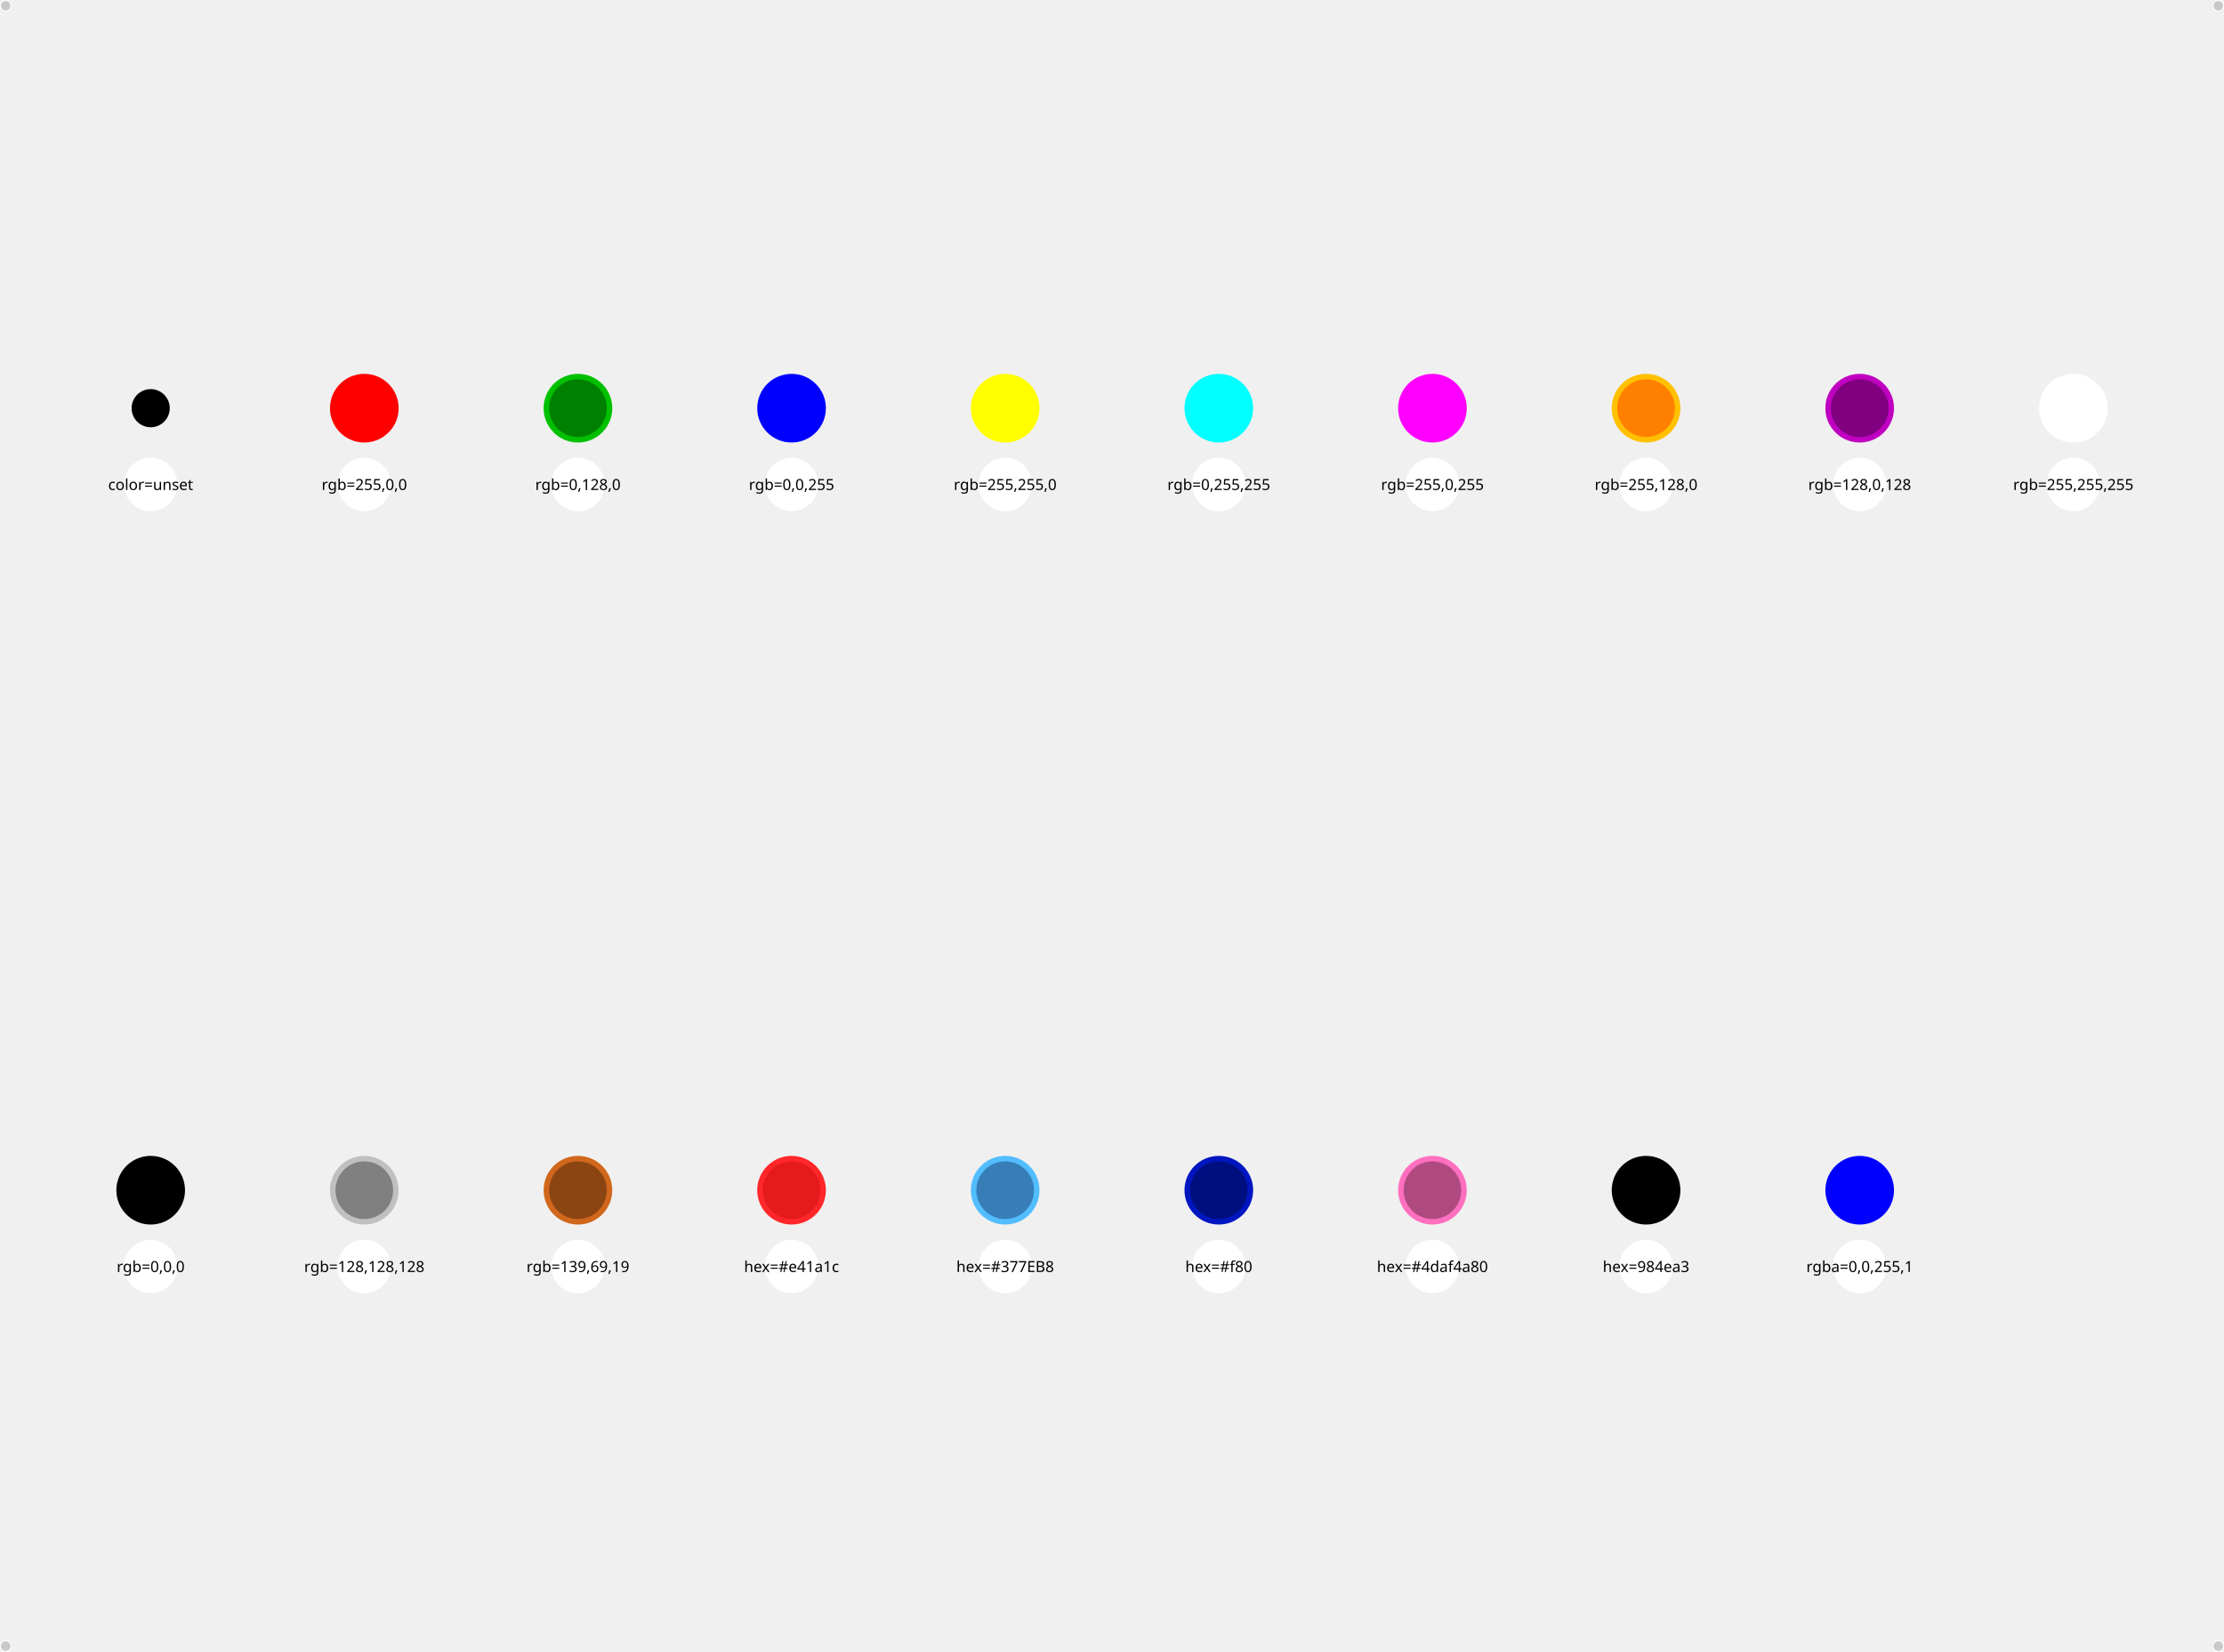
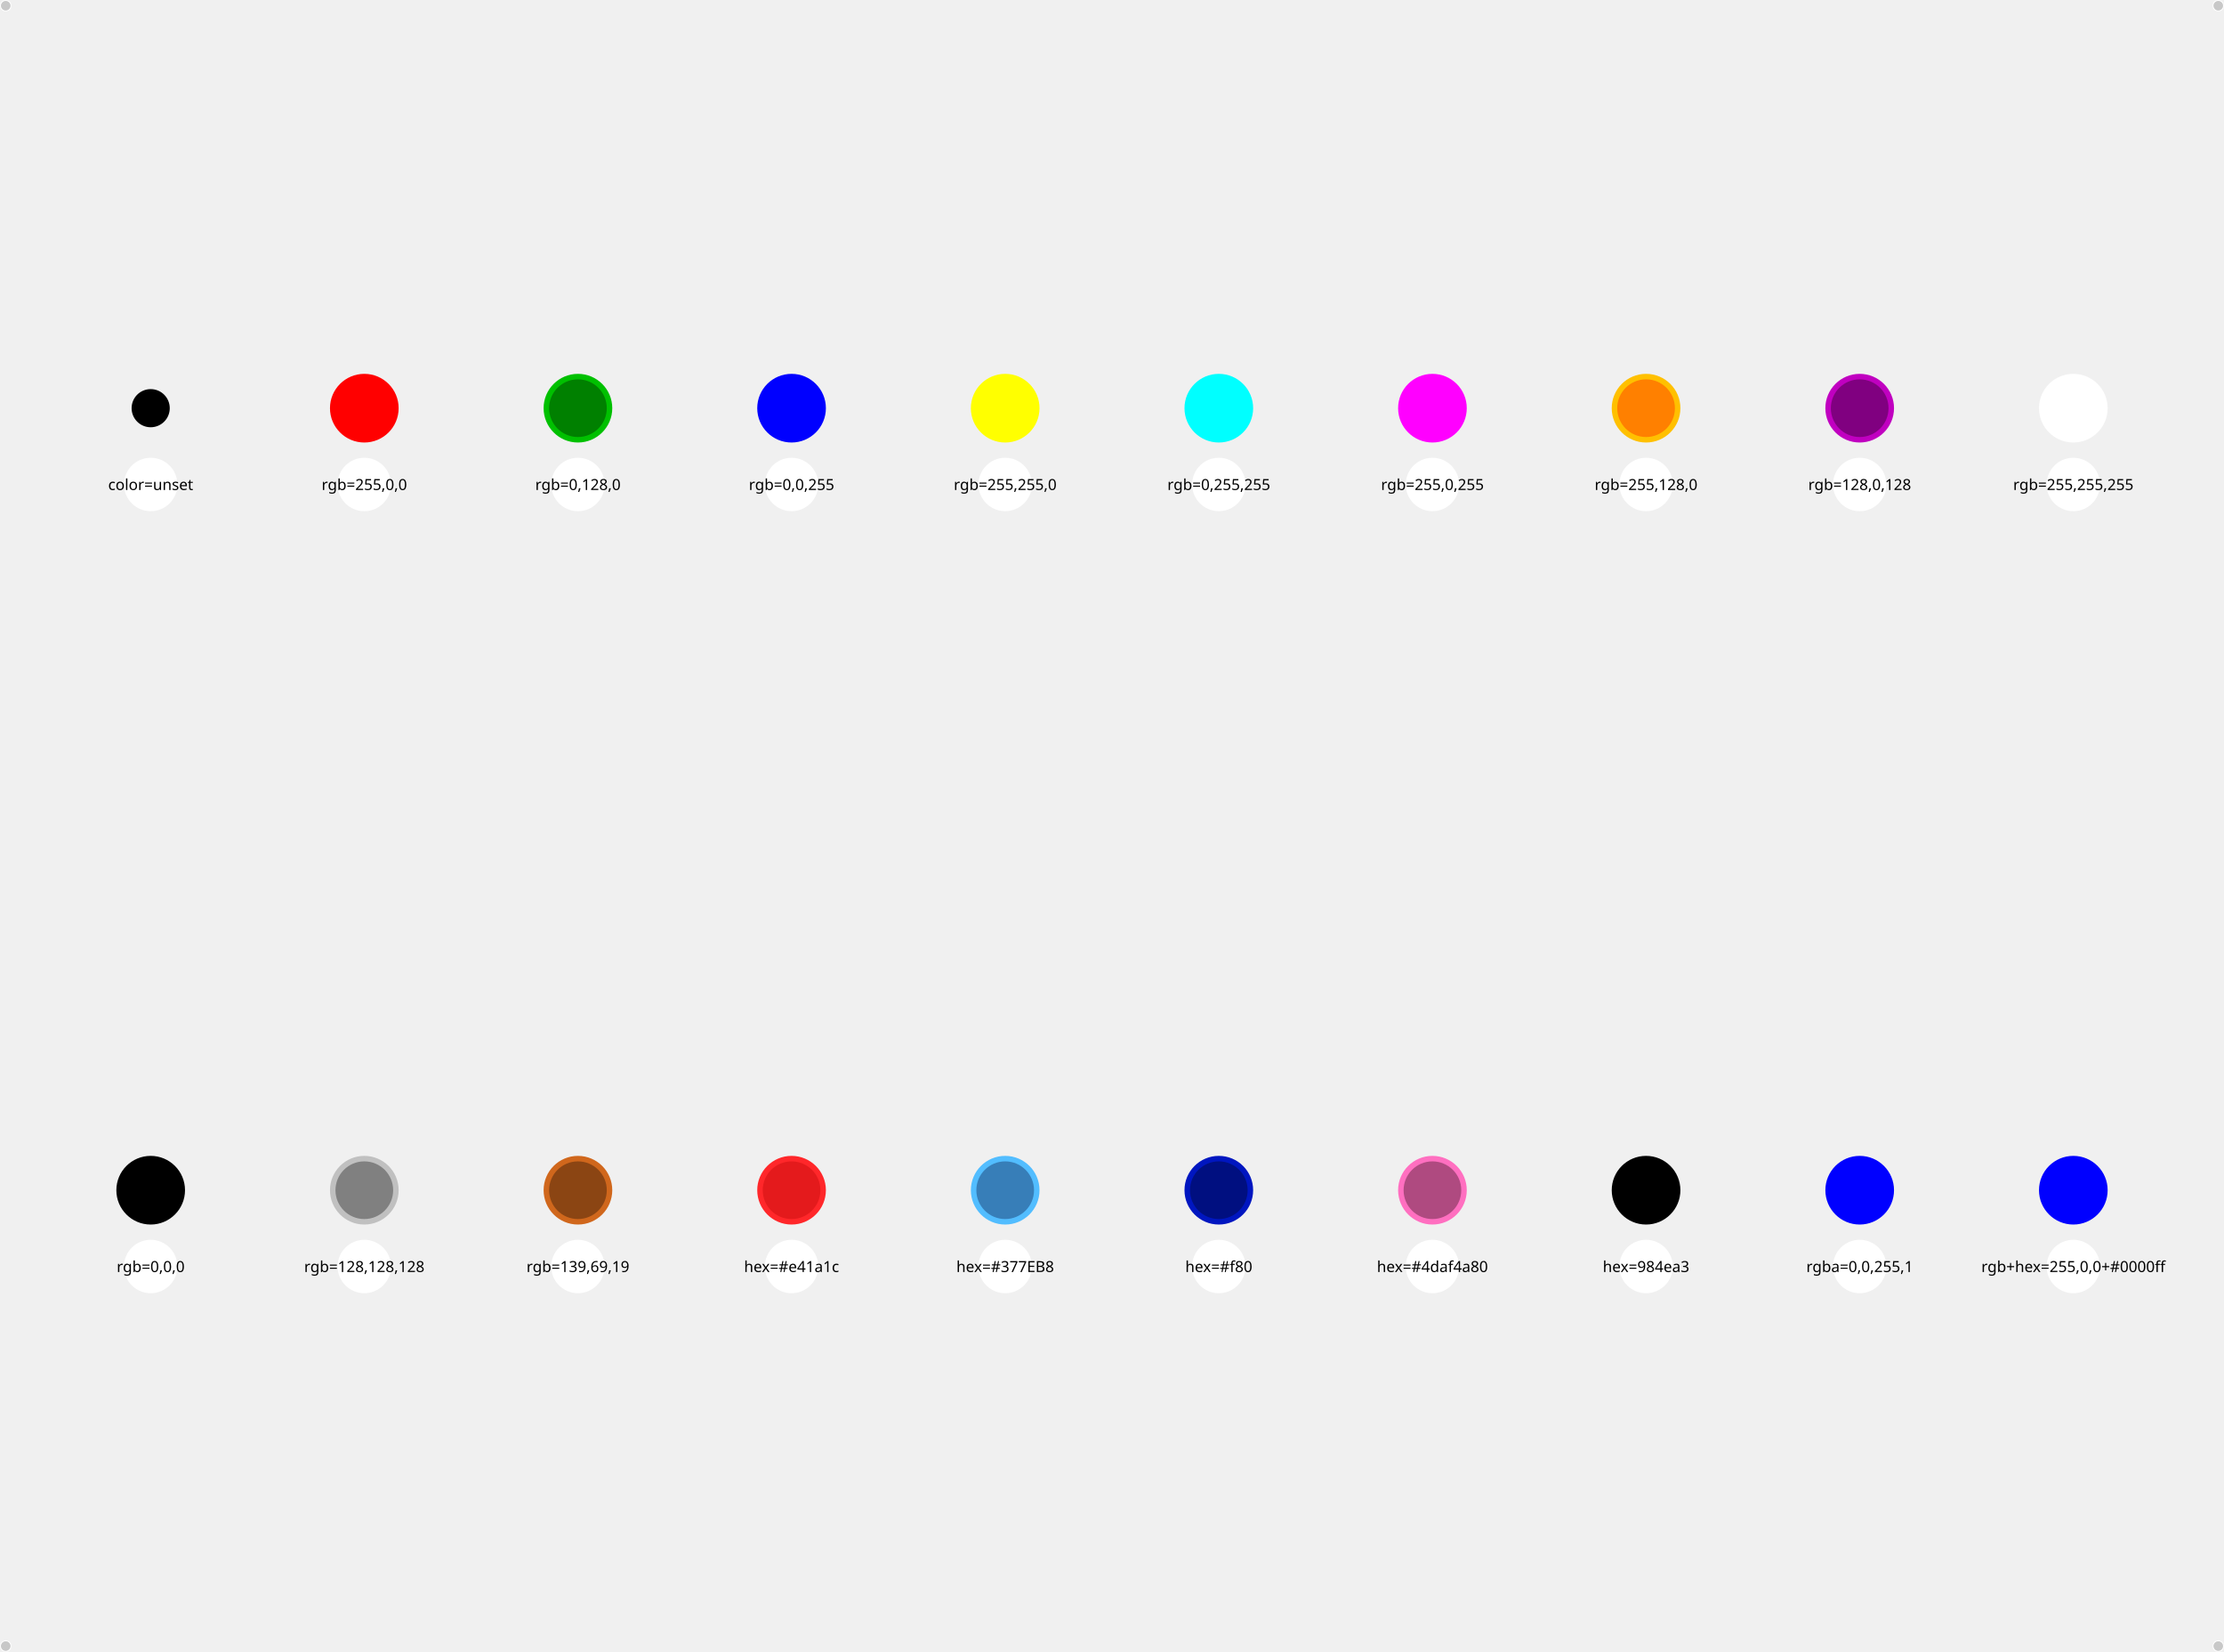
<svg xmlns="http://www.w3.org/2000/svg" contentScriptType="text/ecmascript" width="1166.0" zoomAndPan="magnify" contentStyleType="text/css" viewBox="17 -883 1166 866" height="866.0" preserveAspectRatio="xMidYMid meet" version="1.1">
  <g id="nodes">
    <circle fill-opacity="1.0" fill="#ff0000" r="16.56" cx="208.0" class="id_fill-red" cy="-669.0" stroke="#ff0000" stroke-opacity="1.0" stroke-width="2.88" />
    <circle fill-opacity="1.0" fill="#008000" r="16.56" cx="320.0" class="id_fill-green" cy="-669.0" stroke="#00c000" stroke-opacity="1.0" stroke-width="2.88" />
    <circle fill-opacity="1.0" fill="#0000ff" r="16.56" cx="432.0" class="id_fill-blue" cy="-669.0" stroke="#0000ff" stroke-opacity="1.0" stroke-width="2.88" />
    <circle fill-opacity="1.0" fill="#ffff00" r="16.56" cx="544.0" class="id_fill-yellow" cy="-669.0" stroke="#ffff00" stroke-opacity="1.0" stroke-width="2.88" />
    <circle fill-opacity="1.0" fill="#00ffff" r="16.56" cx="656.0" class="id_fill-cyan" cy="-669.0" stroke="#00ffff" stroke-opacity="1.0" stroke-width="2.88" />
    <circle fill-opacity="1.0" fill="#ff00ff" r="16.56" cx="768.0" class="id_fill-magenta" cy="-669.0" stroke="#ff00ff" stroke-opacity="1.0" stroke-width="2.88" />
    <circle fill-opacity="1.0" fill="#ff8000" r="16.56" cx="880.0" class="id_fill-orange" cy="-669.0" stroke="#ffc000" stroke-opacity="1.0" stroke-width="2.88" />
    <circle fill-opacity="1.0" fill="#800080" r="16.56" cx="992.0" class="id_fill-purple" cy="-669.0" stroke="#c000c0" stroke-opacity="1.0" stroke-width="2.88" />
    <circle fill-opacity="1.0" fill="#ffffff" r="16.56" cx="1104.0" class="id_fill-white" cy="-669.0" stroke="#ffffff" stroke-opacity="1.0" stroke-width="2.88" />
    <circle fill-opacity="1.0" fill="#000000" r="16.56" cx="96.0" class="id_fill-black" cy="-259.0" stroke="#000000" stroke-opacity="1.0" stroke-width="2.88" />
    <circle fill-opacity="1.0" fill="#808080" r="16.56" cx="208.0" class="id_fill-gray" cy="-259.0" stroke="#c0c0c0" stroke-opacity="1.0" stroke-width="2.88" />
    <circle fill-opacity="1.0" fill="#8b4513" r="16.56" cx="320.0" class="id_fill-brown" cy="-259.0" stroke="#d0671c" stroke-opacity="1.0" stroke-width="2.88" />
    <circle fill-opacity="1.0" fill="#e41a1c" r="16.56" cx="432.0" class="id_color-hex-lower" cy="-259.0" stroke="#ff272a" stroke-opacity="1.0" stroke-width="2.88" />
    <circle fill-opacity="1.0" fill="#377eb8" r="16.56" cx="544.0" class="id_color-hex-upper" cy="-259.0" stroke="#52bdff" stroke-opacity="1.0" stroke-width="2.88" />
    <circle fill-opacity="1.0" fill="#000f80" r="16.56" cx="656.0" class="id_color-hex-short" cy="-259.0" stroke="#0016c0" stroke-opacity="1.0" stroke-width="2.88" />
    <circle fill-opacity="1.0" fill="#af4a80" r="16.56" cx="768.0" class="id_color-hex-alpha" cy="-259.0" stroke="#ff6fc0" stroke-opacity="1.0" stroke-width="2.88" />
    <circle fill-opacity="1.0" fill="#000000" r="16.56" cx="880.0" class="id_color-hex-nohash" cy="-259.0" stroke="#000000" stroke-opacity="1.0" stroke-width="2.88" />
    <circle fill-opacity="1.0" fill="#0000ff" r="16.56" cx="992.0" class="id_color-rgb-a-1" cy="-259.0" stroke="#0000ff" stroke-opacity="1.0" stroke-width="2.88" />
+     <circle fill-opacity="1.0" fill="#0000ff" r="16.56" cx="1104.0" class="id_color-hex-and-rgb" cy="-259.0" stroke="#0000ff" stroke-opacity="1.0" stroke-width="2.88" />
    <circle fill-opacity="1.0" fill="#ffffff" r="12.88" cx="96.0" class="id_cap-default" cy="-629.0" stroke="#ffffff" stroke-opacity="1.0" stroke-width="2.24" />
    <circle fill-opacity="1.0" fill="#ffffff" r="12.88" cx="208.0" class="id_cap-fill-red" cy="-629.0" stroke="#ffffff" stroke-opacity="1.0" stroke-width="2.24" />
    <circle fill-opacity="1.0" fill="#ffffff" r="12.88" cx="320.0" class="id_cap-fill-green" cy="-629.0" stroke="#ffffff" stroke-opacity="1.0" stroke-width="2.24" />
    <circle fill-opacity="1.0" fill="#ffffff" r="12.88" cx="432.0" class="id_cap-fill-blue" cy="-629.0" stroke="#ffffff" stroke-opacity="1.0" stroke-width="2.24" />
    <circle fill-opacity="1.0" fill="#ffffff" r="12.88" cx="544.0" class="id_cap-fill-yellow" cy="-629.0" stroke="#ffffff" stroke-opacity="1.0" stroke-width="2.24" />
    <circle fill-opacity="1.0" fill="#ffffff" r="12.88" cx="656.0" class="id_cap-fill-cyan" cy="-629.0" stroke="#ffffff" stroke-opacity="1.0" stroke-width="2.24" />
    <circle fill-opacity="1.0" fill="#ffffff" r="12.88" cx="768.0" class="id_cap-fill-magenta" cy="-629.0" stroke="#ffffff" stroke-opacity="1.0" stroke-width="2.24" />
    <circle fill-opacity="1.0" fill="#ffffff" r="12.88" cx="880.0" class="id_cap-fill-orange" cy="-629.0" stroke="#ffffff" stroke-opacity="1.0" stroke-width="2.24" />
    <circle fill-opacity="1.0" fill="#ffffff" r="12.88" cx="992.0" class="id_cap-fill-purple" cy="-629.0" stroke="#ffffff" stroke-opacity="1.0" stroke-width="2.24" />
    <circle fill-opacity="1.0" fill="#ffffff" r="12.88" cx="1104.0" class="id_cap-fill-white" cy="-629.0" stroke="#ffffff" stroke-opacity="1.0" stroke-width="2.24" />
    <circle fill-opacity="1.0" fill="#ffffff" r="12.88" cx="96.0" class="id_cap-fill-black" cy="-219.0" stroke="#ffffff" stroke-opacity="1.0" stroke-width="2.24" />
    <circle fill-opacity="1.0" fill="#ffffff" r="12.88" cx="208.0" class="id_cap-fill-gray" cy="-219.0" stroke="#ffffff" stroke-opacity="1.0" stroke-width="2.24" />
    <circle fill-opacity="1.0" fill="#ffffff" r="12.88" cx="320.0" class="id_cap-fill-brown" cy="-219.0" stroke="#ffffff" stroke-opacity="1.0" stroke-width="2.24" />
    <circle fill-opacity="1.0" fill="#ffffff" r="12.88" cx="432.0" class="id_cap-color-hex-lower" cy="-219.0" stroke="#ffffff" stroke-opacity="1.0" stroke-width="2.24" />
    <circle fill-opacity="1.0" fill="#ffffff" r="12.88" cx="544.0" class="id_cap-color-hex-upper" cy="-219.0" stroke="#ffffff" stroke-opacity="1.0" stroke-width="2.24" />
    <circle fill-opacity="1.0" fill="#ffffff" r="12.88" cx="656.0" class="id_cap-color-hex-short" cy="-219.0" stroke="#ffffff" stroke-opacity="1.0" stroke-width="2.24" />
    <circle fill-opacity="1.0" fill="#ffffff" r="12.88" cx="768.0" class="id_cap-color-hex-alpha" cy="-219.0" stroke="#ffffff" stroke-opacity="1.0" stroke-width="2.24" />
    <circle fill-opacity="1.0" fill="#ffffff" r="12.88" cx="880.0" class="id_cap-color-hex-nohash" cy="-219.0" stroke="#ffffff" stroke-opacity="1.0" stroke-width="2.24" />
    <circle fill-opacity="1.0" fill="#ffffff" r="12.88" cx="992.0" class="id_cap-color-rgb-a-1" cy="-219.0" stroke="#ffffff" stroke-opacity="1.0" stroke-width="2.24" />
+     <circle fill-opacity="1.0" fill="#ffffff" r="12.88" cx="1104.0" class="id_cap-color-hex-and-rgb" cy="-219.0" stroke="#ffffff" stroke-opacity="1.0" stroke-width="2.24" />
    <circle fill-opacity="1.0" fill="#c8c8c8" r="2.76" cx="20.0" class="id_anchor-nw" cy="-880.0" stroke="#ffffff" stroke-opacity="1.0" stroke-width="0.48" />
    <circle fill-opacity="1.0" fill="#c8c8c8" r="2.76" cx="1180.0" class="id_anchor-ne" cy="-880.0" stroke="#ffffff" stroke-opacity="1.0" stroke-width="0.48" />
    <circle fill-opacity="1.0" fill="#c8c8c8" r="2.76" cx="20.0" class="id_anchor-sw" cy="-20.0" stroke="#ffffff" stroke-opacity="1.0" stroke-width="0.48" />
    <circle fill-opacity="1.0" fill="#c8c8c8" r="2.76" cx="1180.0" class="id_anchor-se" cy="-20.0" stroke="#ffffff" stroke-opacity="1.0" stroke-width="0.48" />
    <circle fill-opacity="1.0" fill="#000000" r="9.2" cx="96.0" class="id_default" cy="-669.0" stroke="#000000" stroke-opacity="1.0" stroke-width="1.6" />
  </g>
  <g id="node-labels">
    <text font-size="8" x="96.0" y="-626.095" fill-opacity="1.0" fill="#000000" font-family="Dialog" style="text-anchor: middle;" class="id_cap-default">
            color=unset
        </text>
    <text font-size="8" x="208.0" y="-626.095" fill-opacity="1.0" fill="#000000" font-family="Dialog" style="text-anchor: middle;" class="id_cap-fill-red">
            rgb=255,0,0
        </text>
    <text font-size="8" x="320.0" y="-626.095" fill-opacity="1.0" fill="#000000" font-family="Dialog" style="text-anchor: middle;" class="id_cap-fill-green">
            rgb=0,128,0
        </text>
    <text font-size="8" x="432.0" y="-626.095" fill-opacity="1.0" fill="#000000" font-family="Dialog" style="text-anchor: middle;" class="id_cap-fill-blue">
            rgb=0,0,255
        </text>
    <text font-size="8" x="544.0" y="-626.095" fill-opacity="1.0" fill="#000000" font-family="Dialog" style="text-anchor: middle;" class="id_cap-fill-yellow">
            rgb=255,255,0
        </text>
    <text font-size="8" x="656.0" y="-626.095" fill-opacity="1.0" fill="#000000" font-family="Dialog" style="text-anchor: middle;" class="id_cap-fill-cyan">
            rgb=0,255,255
        </text>
    <text font-size="8" x="768.0" y="-626.095" fill-opacity="1.0" fill="#000000" font-family="Dialog" style="text-anchor: middle;" class="id_cap-fill-magenta">
            rgb=255,0,255
        </text>
    <text font-size="8" x="880.0" y="-626.095" fill-opacity="1.0" fill="#000000" font-family="Dialog" style="text-anchor: middle;" class="id_cap-fill-orange">
            rgb=255,128,0
        </text>
    <text font-size="8" x="992.0" y="-626.095" fill-opacity="1.0" fill="#000000" font-family="Dialog" style="text-anchor: middle;" class="id_cap-fill-purple">
            rgb=128,0,128
        </text>
    <text font-size="8" x="1104.0" y="-626.095" fill-opacity="1.0" fill="#000000" font-family="Dialog" style="text-anchor: middle;" class="id_cap-fill-white">
            rgb=255,255,255
        </text>
    <text font-size="8" x="96.0" y="-216.095" fill-opacity="1.0" fill="#000000" font-family="Dialog" style="text-anchor: middle;" class="id_cap-fill-black">
            rgb=0,0,0
        </text>
    <text font-size="8" x="208.0" y="-216.095" fill-opacity="1.0" fill="#000000" font-family="Dialog" style="text-anchor: middle;" class="id_cap-fill-gray">
            rgb=128,128,128
        </text>
    <text font-size="8" x="320.0" y="-216.095" fill-opacity="1.0" fill="#000000" font-family="Dialog" style="text-anchor: middle;" class="id_cap-fill-brown">
            rgb=139,69,19
        </text>
    <text font-size="8" x="432.0" y="-216.095" fill-opacity="1.0" fill="#000000" font-family="Dialog" style="text-anchor: middle;" class="id_cap-color-hex-lower">
            hex=#e41a1c
        </text>
    <text font-size="8" x="544.0" y="-216.095" fill-opacity="1.0" fill="#000000" font-family="Dialog" style="text-anchor: middle;" class="id_cap-color-hex-upper">
            hex=#377EB8
        </text>
    <text font-size="8" x="656.0" y="-216.095" fill-opacity="1.0" fill="#000000" font-family="Dialog" style="text-anchor: middle;" class="id_cap-color-hex-short">
            hex=#f80
        </text>
    <text font-size="8" x="768.0" y="-216.095" fill-opacity="1.0" fill="#000000" font-family="Dialog" style="text-anchor: middle;" class="id_cap-color-hex-alpha">
            hex=#4daf4a80
        </text>
    <text font-size="8" x="880.0" y="-216.095" fill-opacity="1.0" fill="#000000" font-family="Dialog" style="text-anchor: middle;" class="id_cap-color-hex-nohash">
            hex=984ea3
        </text>
    <text font-size="8" x="992.0" y="-216.095" fill-opacity="1.0" fill="#000000" font-family="Dialog" style="text-anchor: middle;" class="id_cap-color-rgb-a-1">
            rgba=0,0,255,1
        </text>
+     <text font-size="8" x="1104.0" y="-216.095" fill-opacity="1.0" fill="#000000" font-family="Dialog" style="text-anchor: middle;" class="id_cap-color-hex-and-rgb">
+             rgb+hex=255,0,0+#0000ff
+         </text>
  </g>
</svg>
